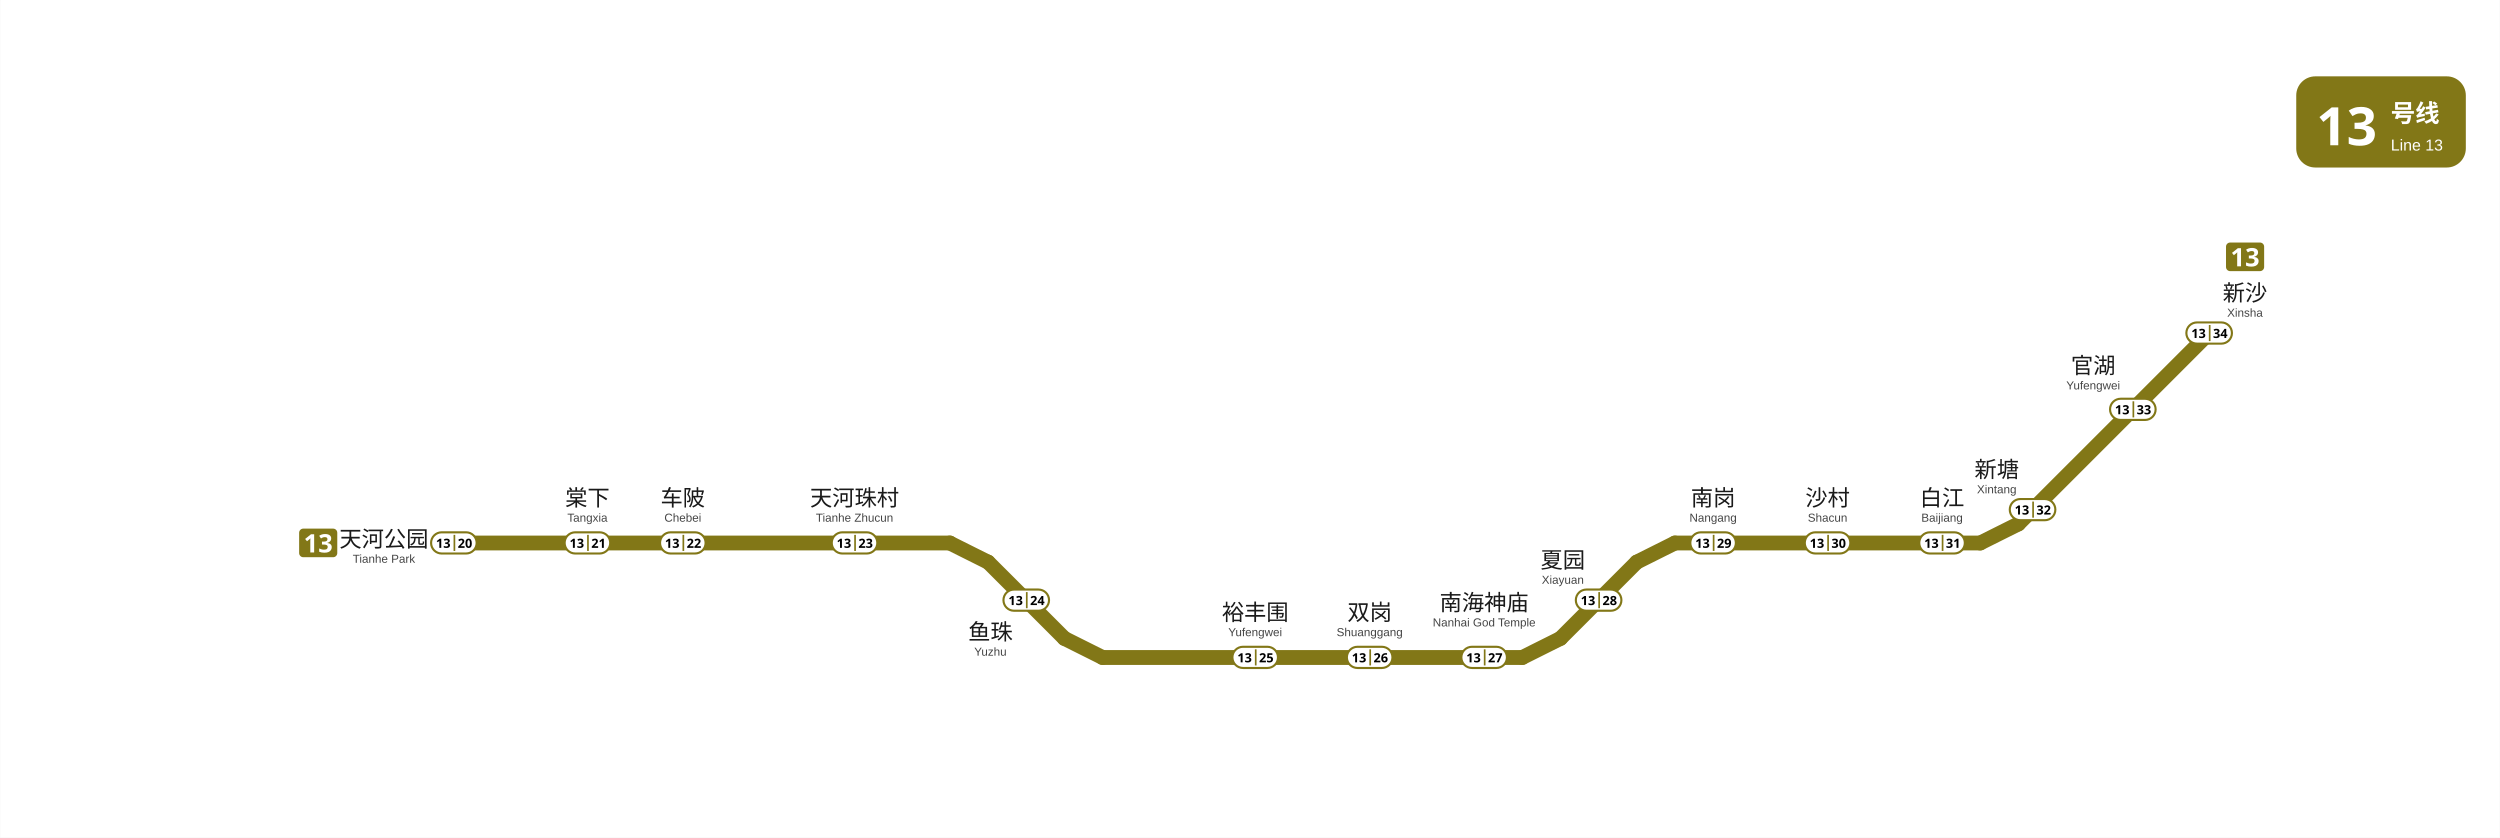
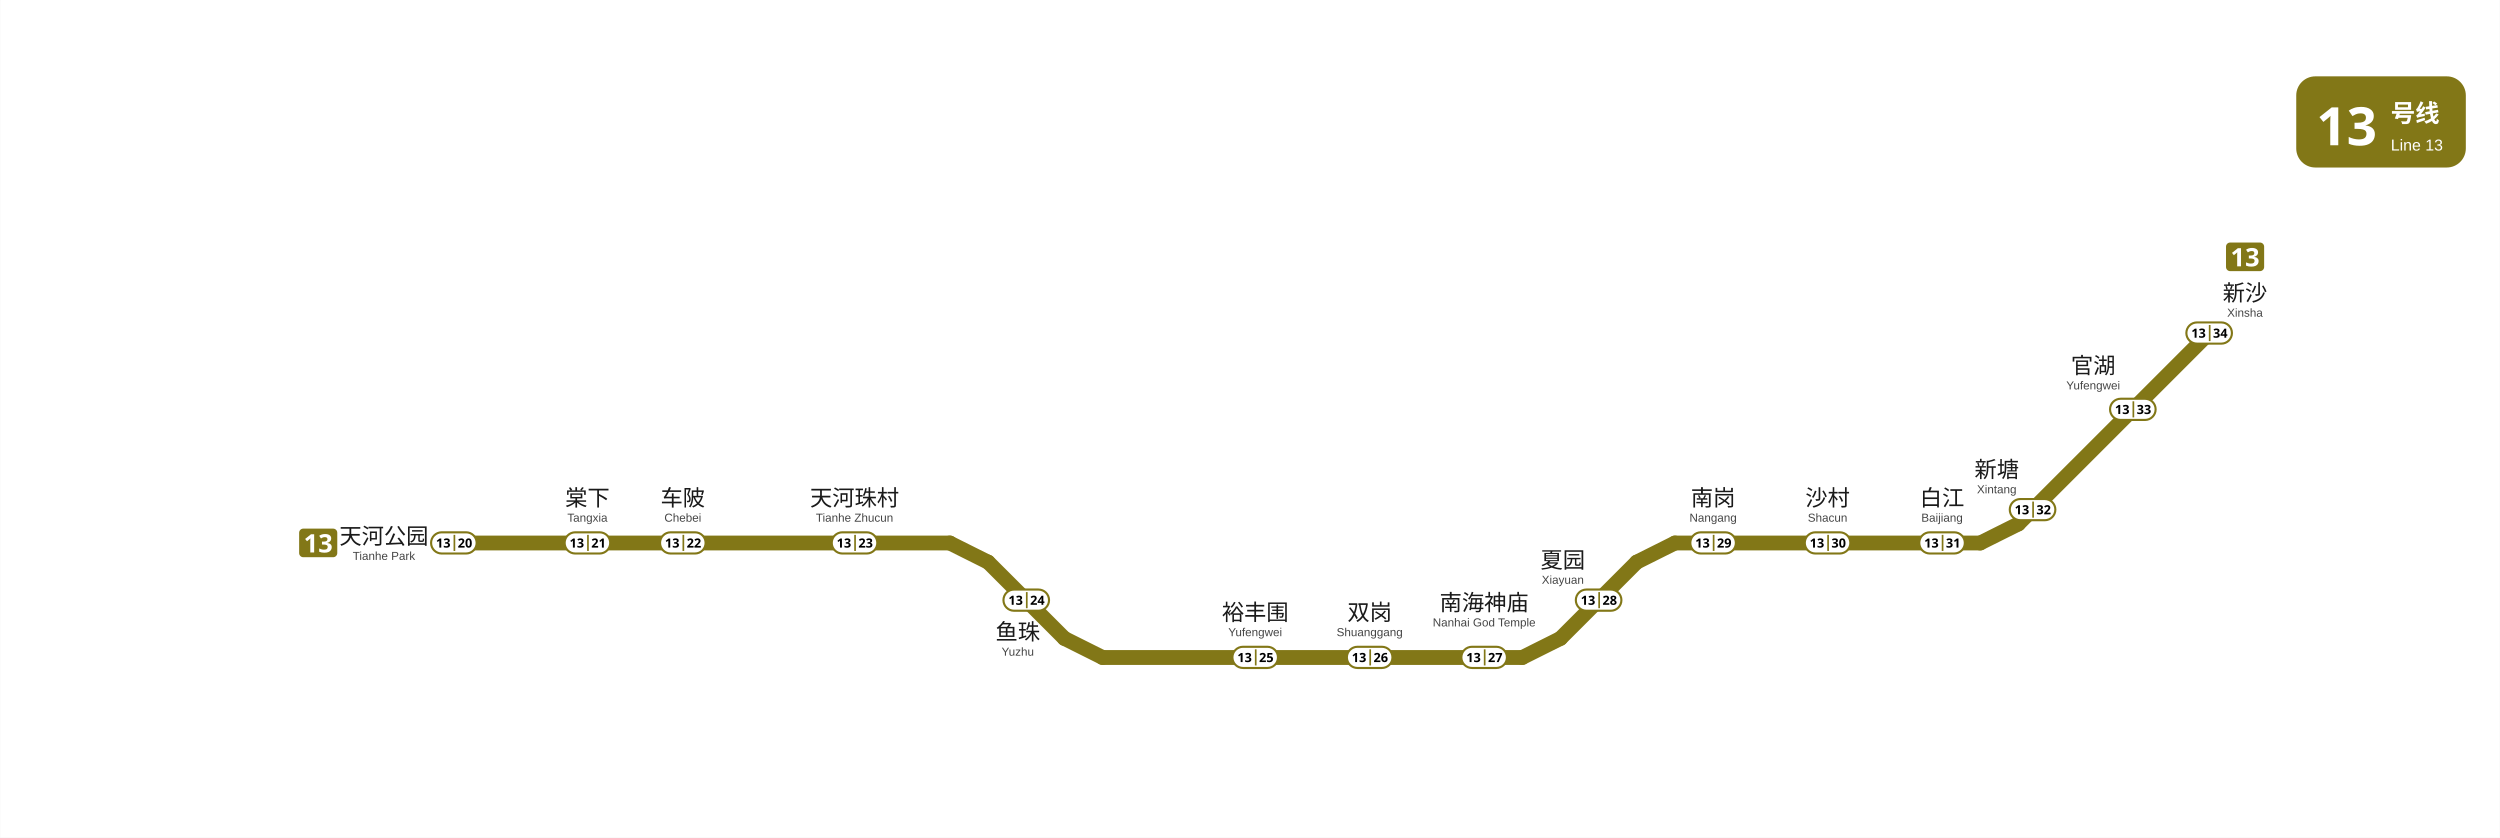
<svg xmlns="http://www.w3.org/2000/svg" viewBox="1662.5 754.1 1179.1 395.1" data-pins="南岗,南海神庙,双岗,夏园,天河公园,天河珠村,官湖,新塘,新沙,棠下,沙村,白江,裕丰围,车陂,鱼珠" width="1179" height="395">
  <rect x="1662.505" y="754.117" width="1179.078" height="395.133" fill="#ffffff" />
  <g id="走廊">
    <line x1="2596.50" y1="1010.25" x2="2452.50" y2="1010.25" style="fill:none;stroke:#827717;stroke-width:7;stroke-linecap:round" />
    <line x1="2380.50" y1="1064.25" x2="2182.50" y2="1064.25" style="fill:none;stroke:#827717;stroke-width:7;stroke-linecap:round" />
    <line x1="2164.50" y1="1055.25" x2="2128.50" y2="1019.25" style="fill:none;stroke:#827717;stroke-width:7;stroke-linecap:round" />
    <line x1="2434.50" y1="1019.25" x2="2398.50" y2="1055.25" style="fill:none;stroke:#827717;stroke-width:7;stroke-linecap:round" />
    <line x1="2704.50" y1="911.25" x2="2614.50" y2="1001.25" style="fill:none;stroke:#827717;stroke-width:7;stroke-linecap:round" />
    <line x1="2110.50" y1="1010.25" x2="1876.50" y2="1010.25" style="fill:none;stroke:#827717;stroke-width:7;stroke-linecap:round" />
    <line x1="2182.50" y1="1064.25" x2="2164.50" y2="1055.25" style="fill:none;stroke:#827717;stroke-width:7;stroke-linecap:round" />
    <line x1="2380.50" y1="1064.25" x2="2398.50" y2="1055.25" style="fill:none;stroke:#827717;stroke-width:7;stroke-linecap:round" />
    <line x1="2452.50" y1="1010.25" x2="2434.50" y2="1019.25" style="fill:none;stroke:#827717;stroke-width:7;stroke-linecap:round" />
    <line x1="2596.50" y1="1010.25" x2="2614.50" y2="1001.25" style="fill:none;stroke:#827717;stroke-width:7;stroke-linecap:round" />
    <line x1="2110.43" y1="1010.25" x2="2128.43" y2="1019.25" style="fill:none;stroke:#827717;stroke-width:7;stroke-linecap:round" />
  </g>
  <g id="线路徽标">
    <g data-badge="header" transform="translate(2745.58 790.117)" data-ink="#FFFFFF" data-box="2745.6,790.1,2825.6,833.1" data-chip="2745.6,790.1,2825.6,833.1">
      <rect x="0" y="0" width="80.0" height="43.0" rx="9.0" fill="#827717" />
      <text x="9.5" y="32.5" font-family="'Microsoft YaHei', sans-serif" font-size="25" font-weight="bold" fill="#FFFFFF">13</text>
      <text x="44.6" y="21.5" font-family="'Microsoft YaHei', sans-serif" font-size="11.5" font-weight="600" fill="#FFFFFF">号线</text>
      <text x="44.6" y="35.0" font-family="Arial, sans-serif" font-size="7.5" fill="#FFFFFF">Line 13</text>
    </g>
    <g data-badge="chip" transform="translate(1803.51 1003.46)" data-box="1803.5,1003.5,1821.5,1016.9">
      <path d="M16.04 13.49h-14.09c-1.07 0 -1.95 -0.88 -1.95 -1.95v-9.59c0 -1.07 0.88 -1.95 1.95 -1.95h14.09c1.07 0 1.95 0.88 1.95 1.95v9.59C17.99 12.61 17.11 13.49 16.04 13.49z" fill="#827717" />
      <path d="M7.08 11.24h-1.81v-4.96c0 -0.2 0 -0.47 0.01 -0.81c0.01 -0.34 0.02 -0.64 0.04 -0.89c-0.04 0.05 -0.13 0.13 -0.26 0.26c-0.13 0.12 -0.25 0.23 -0.37 0.33l-0.98 0.79l-0.88 -1.09l2.76 -2.2h1.49V11.24z" fill="#FFFFFF" />
      <path d="M15.12 4.59c0 0.59 -0.18 1.06 -0.53 1.42c-0.36 0.35 -0.79 0.59 -1.31 0.72v0.04c0.68 0.09 1.2 0.3 1.56 0.64c0.36 0.34 0.54 0.78 0.54 1.34c0 0.5 -0.12 0.94 -0.37 1.34c-0.24 0.4 -0.62 0.71 -1.13 0.94c-0.51 0.23 -1.16 0.34 -1.96 0.34c-0.93 0 -1.75 -0.16 -2.47 -0.47v-1.54c0.37 0.18 0.75 0.32 1.15 0.42s0.78 0.14 1.13 0.14c0.65 0 1.1 -0.11 1.36 -0.34c0.26 -0.22 0.39 -0.54 0.39 -0.95c0 -0.23 -0.06 -0.43 -0.18 -0.6s-0.33 -0.29 -0.63 -0.38c-0.3 -0.08 -0.72 -0.13 -1.25 -0.13h-0.65v-1.39h0.66c0.53 0 0.93 -0.05 1.21 -0.15c0.28 -0.1 0.46 -0.24 0.56 -0.41s0.15 -0.37 0.15 -0.59c0 -0.3 -0.09 -0.54 -0.28 -0.71c-0.19 -0.17 -0.5 -0.26 -0.94 -0.26c-0.41 0 -0.76 0.07 -1.07 0.22c-0.3 0.14 -0.56 0.28 -0.76 0.41l-0.84 -1.25c0.34 -0.24 0.73 -0.44 1.18 -0.6s0.99 -0.24 1.61 -0.24c0.88 0 1.58 0.18 2.09 0.53C14.86 3.44 15.12 3.94 15.12 4.59z" fill="#FFFFFF" />
    </g>
    <g data-badge="chip" transform="translate(2712.45 868.509)" data-box="2712.4,868.5,2730.4,882.0">
      <path d="M16.04 13.49h-14.09c-1.07 0 -1.95 -0.88 -1.95 -1.95v-9.59c0 -1.07 0.88 -1.95 1.95 -1.95h14.09c1.07 0 1.95 0.88 1.95 1.95v9.59C17.99 12.61 17.11 13.49 16.04 13.49z" fill="#827717" />
      <path d="M7.08 11.24h-1.81v-4.96c0 -0.2 0 -0.47 0.01 -0.81c0.01 -0.34 0.02 -0.64 0.04 -0.89c-0.04 0.05 -0.13 0.13 -0.26 0.26c-0.13 0.12 -0.25 0.23 -0.37 0.33l-0.98 0.79l-0.88 -1.09l2.76 -2.2h1.49V11.24z" fill="#FFFFFF" />
      <path d="M15.12 4.59c0 0.59 -0.18 1.06 -0.53 1.42c-0.36 0.35 -0.79 0.59 -1.31 0.72v0.04c0.68 0.09 1.2 0.3 1.56 0.64c0.36 0.34 0.54 0.78 0.54 1.34c0 0.5 -0.12 0.94 -0.37 1.34c-0.24 0.4 -0.62 0.71 -1.13 0.94c-0.51 0.23 -1.16 0.34 -1.96 0.34c-0.93 0 -1.75 -0.16 -2.47 -0.47v-1.54c0.37 0.18 0.75 0.32 1.15 0.42s0.78 0.14 1.13 0.14c0.65 0 1.1 -0.11 1.36 -0.34c0.26 -0.22 0.39 -0.54 0.39 -0.95c0 -0.23 -0.06 -0.43 -0.18 -0.6s-0.33 -0.29 -0.63 -0.38c-0.3 -0.08 -0.72 -0.13 -1.25 -0.13h-0.65v-1.39h0.66c0.53 0 0.93 -0.05 1.21 -0.15c0.28 -0.1 0.46 -0.24 0.56 -0.41s0.15 -0.37 0.15 -0.59c0 -0.3 -0.09 -0.54 -0.28 -0.71c-0.19 -0.17 -0.5 -0.26 -0.94 -0.26c-0.41 0 -0.76 0.07 -1.07 0.22c-0.3 0.14 -0.56 0.28 -0.76 0.41l-0.84 -1.25c0.34 -0.24 0.73 -0.44 1.18 -0.6s0.99 -0.24 1.61 -0.24c0.88 0 1.58 0.18 2.09 0.53C14.86 3.44 15.12 3.94 15.12 4.59z" fill="#FFFFFF" />
    </g>
  </g>
  <g id="站名标注" font-family="'Microsoft YaHei', 'PingFang SC', sans-serif">
-     <text x="1843.50" y="1012.08" text-anchor="middle" font-size="10.5" font-weight="500" fill="#1a1a1a">天河公园</text>
-     <text x="1843.50" y="1019.58" text-anchor="middle" font-size="5.5" font-family="Arial, sans-serif" fill="#444444">Tianhe Park</text>
+     <text x="1843.50" y="1010.73" text-anchor="middle" font-size="10.5" font-weight="500" fill="#1a1a1a">天河公园</text>
+     <text x="1843.50" y="1018.23" text-anchor="middle" font-size="5.5" font-family="Arial, sans-serif" fill="#444444">Tianhe Park</text>
    <text x="1939.50" y="992.70" text-anchor="middle" font-size="10.5" font-weight="500" fill="#1a1a1a">棠下</text>
    <text x="1939.50" y="1000.20" text-anchor="middle" font-size="5.5" font-family="Arial, sans-serif" fill="#444444">Tangxia</text>
    <text x="1984.50" y="992.70" text-anchor="middle" font-size="10.5" font-weight="500" fill="#1a1a1a">车陂</text>
    <text x="1984.50" y="1000.20" text-anchor="middle" font-size="5.5" font-family="Arial, sans-serif" fill="#444444">Chebei</text>
    <text x="2065.50" y="992.70" text-anchor="middle" font-size="10.5" font-weight="500" fill="#1a1a1a">天河珠村</text>
    <text x="2065.50" y="1000.20" text-anchor="middle" font-size="5.5" font-family="Arial, sans-serif" fill="#444444">Tianhe Zhucun</text>
-     <text x="2129.60" y="1055.90" text-anchor="middle" font-size="10.5" font-weight="500" fill="#1a1a1a">鱼珠</text>
-     <text x="2129.60" y="1063.40" text-anchor="middle" font-size="5.5" font-family="Arial, sans-serif" fill="#444444">Yuzhu</text>
+     <text x="2142.50" y="1055.90" text-anchor="middle" font-size="10.5" font-weight="500" fill="#1a1a1a">鱼珠</text>
+     <text x="2142.50" y="1063.40" text-anchor="middle" font-size="5.5" font-family="Arial, sans-serif" fill="#444444">Yuzhu</text>
    <text x="2254.50" y="1046.70" text-anchor="middle" font-size="10.5" font-weight="500" fill="#1a1a1a">裕丰围</text>
    <text x="2254.50" y="1054.20" text-anchor="middle" font-size="5.5" font-family="Arial, sans-serif" fill="#444444">Yufengwei</text>
    <text x="2308.50" y="1046.70" text-anchor="middle" font-size="10.5" font-weight="500" fill="#1a1a1a">双岗</text>
    <text x="2308.50" y="1054.20" text-anchor="middle" font-size="5.5" font-family="Arial, sans-serif" fill="#444444">Shuanggang</text>
    <text x="2362.50" y="1042.10" text-anchor="middle" font-size="10.5" font-weight="500" fill="#1a1a1a">南海神庙</text>
    <text x="2362.50" y="1049.60" text-anchor="middle" font-size="5.5" font-family="Arial, sans-serif" fill="#444444">Nanhai God Temple</text>
    <text x="2399.60" y="1022.00" text-anchor="middle" font-size="10.5" font-weight="500" fill="#1a1a1a">夏园</text>
    <text x="2399.60" y="1029.50" text-anchor="middle" font-size="5.5" font-family="Arial, sans-serif" fill="#444444">Xiayuan</text>
    <text x="2470.50" y="992.70" text-anchor="middle" font-size="10.5" font-weight="500" fill="#1a1a1a">南岗</text>
    <text x="2470.50" y="1000.20" text-anchor="middle" font-size="5.5" font-family="Arial, sans-serif" fill="#444444">Nangang</text>
    <text x="2524.50" y="992.70" text-anchor="middle" font-size="10.5" font-weight="500" fill="#1a1a1a">沙村</text>
    <text x="2524.50" y="1000.20" text-anchor="middle" font-size="5.5" font-family="Arial, sans-serif" fill="#444444">Shacun</text>
    <text x="2578.50" y="992.70" text-anchor="middle" font-size="10.5" font-weight="500" fill="#1a1a1a">白江</text>
    <text x="2578.50" y="1000.20" text-anchor="middle" font-size="5.5" font-family="Arial, sans-serif" fill="#444444">Baijiang</text>
    <text x="2649.80" y="930.30" text-anchor="middle" font-size="10.5" font-weight="500" fill="#1a1a1a">官湖</text>
    <text x="2649.80" y="937.80" text-anchor="middle" font-size="5.5" font-family="Arial, sans-serif" fill="#444444">Yufengwei</text>
    <text x="2721.40" y="896.00" text-anchor="middle" font-size="10.5" font-weight="500" fill="#1a1a1a">新沙</text>
    <text x="2721.40" y="903.50" text-anchor="middle" font-size="5.5" font-family="Arial, sans-serif" fill="#444444">Xinsha</text>
    <text x="2604.30" y="979.30" text-anchor="middle" font-size="10.5" font-weight="500" fill="#1a1a1a">新塘</text>
    <text x="2604.30" y="986.80" text-anchor="middle" font-size="5.5" font-family="Arial, sans-serif" fill="#444444">Xintang</text>
  </g>
  <g id="编号牌" font-family="'Microsoft YaHei', 'PingFang SC', sans-serif">
    <rect x="1865.75" y="1005.20" width="21.50" height="10.00" rx="5.00" fill="#FFFFFF" stroke="#827717" stroke-width="1.0" />
    <line x1="1876.75" y1="1006.40" x2="1876.75" y2="1014.00" stroke="#827717" stroke-width="0.8" />
-     <text x="1871.50" y="1010.20" text-anchor="middle" dominant-baseline="central" font-size="6.0" font-weight="700" fill="#000000">13</text>
-     <text x="1881.75" y="1010.20" text-anchor="middle" dominant-baseline="central" font-size="6.0" font-weight="700" fill="#000000">20</text>
+     <text x="1871.50" y="1010.08" text-anchor="middle" dominant-baseline="central" font-size="6.0" font-weight="700" fill="#000000">13</text>
+     <text x="1881.75" y="1010.08" text-anchor="middle" dominant-baseline="central" font-size="6.0" font-weight="700" fill="#000000">20</text>
    <rect x="1928.75" y="1005.20" width="21.50" height="10.00" rx="5.00" fill="#FFFFFF" stroke="#827717" stroke-width="1.0" />
    <line x1="1939.75" y1="1006.40" x2="1939.75" y2="1014.00" stroke="#827717" stroke-width="0.8" />
-     <text x="1934.50" y="1010.20" text-anchor="middle" dominant-baseline="central" font-size="6.0" font-weight="700" fill="#000000">13</text>
-     <text x="1944.75" y="1010.20" text-anchor="middle" dominant-baseline="central" font-size="6.0" font-weight="700" fill="#000000">21</text>
+     <text x="1934.50" y="1010.08" text-anchor="middle" dominant-baseline="central" font-size="6.0" font-weight="700" fill="#000000">13</text>
+     <text x="1944.75" y="1010.08" text-anchor="middle" dominant-baseline="central" font-size="6.0" font-weight="700" fill="#000000">21</text>
    <rect x="1973.75" y="1005.20" width="21.50" height="10.00" rx="5.00" fill="#FFFFFF" stroke="#827717" stroke-width="1.0" />
    <line x1="1984.75" y1="1006.40" x2="1984.75" y2="1014.00" stroke="#827717" stroke-width="0.8" />
-     <text x="1979.50" y="1010.20" text-anchor="middle" dominant-baseline="central" font-size="6.0" font-weight="700" fill="#000000">13</text>
-     <text x="1989.75" y="1010.20" text-anchor="middle" dominant-baseline="central" font-size="6.0" font-weight="700" fill="#000000">22</text>
+     <text x="1979.50" y="1010.08" text-anchor="middle" dominant-baseline="central" font-size="6.0" font-weight="700" fill="#000000">13</text>
+     <text x="1989.75" y="1010.08" text-anchor="middle" dominant-baseline="central" font-size="6.0" font-weight="700" fill="#000000">22</text>
    <rect x="2054.75" y="1005.20" width="21.50" height="10.00" rx="5.00" fill="#FFFFFF" stroke="#827717" stroke-width="1.0" />
    <line x1="2065.75" y1="1006.40" x2="2065.75" y2="1014.00" stroke="#827717" stroke-width="0.8" />
-     <text x="2060.50" y="1010.20" text-anchor="middle" dominant-baseline="central" font-size="6.0" font-weight="700" fill="#000000">13</text>
-     <text x="2070.75" y="1010.20" text-anchor="middle" dominant-baseline="central" font-size="6.0" font-weight="700" fill="#000000">23</text>
+     <text x="2060.50" y="1010.08" text-anchor="middle" dominant-baseline="central" font-size="6.0" font-weight="700" fill="#000000">13</text>
+     <text x="2070.75" y="1010.08" text-anchor="middle" dominant-baseline="central" font-size="6.0" font-weight="700" fill="#000000">23</text>
    <rect x="2135.75" y="1032.20" width="21.50" height="10.00" rx="5.00" fill="#FFFFFF" stroke="#827717" stroke-width="1.0" />
    <line x1="2146.75" y1="1033.40" x2="2146.75" y2="1041.00" stroke="#827717" stroke-width="0.8" />
-     <text x="2141.50" y="1037.20" text-anchor="middle" dominant-baseline="central" font-size="6.0" font-weight="700" fill="#000000">13</text>
-     <text x="2151.75" y="1037.20" text-anchor="middle" dominant-baseline="central" font-size="6.0" font-weight="700" fill="#000000">24</text>
+     <text x="2141.50" y="1037.08" text-anchor="middle" dominant-baseline="central" font-size="6.0" font-weight="700" fill="#000000">13</text>
+     <text x="2151.75" y="1037.08" text-anchor="middle" dominant-baseline="central" font-size="6.0" font-weight="700" fill="#000000">24</text>
    <rect x="2243.75" y="1059.20" width="21.50" height="10.00" rx="5.00" fill="#FFFFFF" stroke="#827717" stroke-width="1.0" />
    <line x1="2254.75" y1="1060.40" x2="2254.75" y2="1068.00" stroke="#827717" stroke-width="0.8" />
-     <text x="2249.50" y="1064.20" text-anchor="middle" dominant-baseline="central" font-size="6.0" font-weight="700" fill="#000000">13</text>
-     <text x="2259.75" y="1064.20" text-anchor="middle" dominant-baseline="central" font-size="6.0" font-weight="700" fill="#000000">25</text>
+     <text x="2249.50" y="1064.08" text-anchor="middle" dominant-baseline="central" font-size="6.0" font-weight="700" fill="#000000">13</text>
+     <text x="2259.75" y="1064.08" text-anchor="middle" dominant-baseline="central" font-size="6.0" font-weight="700" fill="#000000">25</text>
    <rect x="2297.75" y="1059.20" width="21.50" height="10.00" rx="5.00" fill="#FFFFFF" stroke="#827717" stroke-width="1.0" />
    <line x1="2308.75" y1="1060.40" x2="2308.75" y2="1068.00" stroke="#827717" stroke-width="0.8" />
-     <text x="2303.50" y="1064.20" text-anchor="middle" dominant-baseline="central" font-size="6.0" font-weight="700" fill="#000000">13</text>
-     <text x="2313.75" y="1064.20" text-anchor="middle" dominant-baseline="central" font-size="6.0" font-weight="700" fill="#000000">26</text>
+     <text x="2303.50" y="1064.08" text-anchor="middle" dominant-baseline="central" font-size="6.0" font-weight="700" fill="#000000">13</text>
+     <text x="2313.75" y="1064.08" text-anchor="middle" dominant-baseline="central" font-size="6.0" font-weight="700" fill="#000000">26</text>
    <rect x="2351.75" y="1059.20" width="21.50" height="10.00" rx="5.00" fill="#FFFFFF" stroke="#827717" stroke-width="1.0" />
    <line x1="2362.75" y1="1060.40" x2="2362.75" y2="1068.00" stroke="#827717" stroke-width="0.8" />
-     <text x="2357.50" y="1064.20" text-anchor="middle" dominant-baseline="central" font-size="6.0" font-weight="700" fill="#000000">13</text>
-     <text x="2367.75" y="1064.20" text-anchor="middle" dominant-baseline="central" font-size="6.0" font-weight="700" fill="#000000">27</text>
+     <text x="2357.50" y="1064.08" text-anchor="middle" dominant-baseline="central" font-size="6.0" font-weight="700" fill="#000000">13</text>
+     <text x="2367.75" y="1064.08" text-anchor="middle" dominant-baseline="central" font-size="6.0" font-weight="700" fill="#000000">27</text>
    <rect x="2405.75" y="1032.20" width="21.50" height="10.00" rx="5.00" fill="#FFFFFF" stroke="#827717" stroke-width="1.0" />
    <line x1="2416.75" y1="1033.40" x2="2416.75" y2="1041.00" stroke="#827717" stroke-width="0.8" />
-     <text x="2411.50" y="1037.20" text-anchor="middle" dominant-baseline="central" font-size="6.0" font-weight="700" fill="#000000">13</text>
-     <text x="2421.75" y="1037.20" text-anchor="middle" dominant-baseline="central" font-size="6.0" font-weight="700" fill="#000000">28</text>
+     <text x="2411.50" y="1037.08" text-anchor="middle" dominant-baseline="central" font-size="6.0" font-weight="700" fill="#000000">13</text>
+     <text x="2421.75" y="1037.08" text-anchor="middle" dominant-baseline="central" font-size="6.0" font-weight="700" fill="#000000">28</text>
    <rect x="2459.75" y="1005.20" width="21.50" height="10.00" rx="5.00" fill="#FFFFFF" stroke="#827717" stroke-width="1.0" />
    <line x1="2470.75" y1="1006.40" x2="2470.75" y2="1014.00" stroke="#827717" stroke-width="0.8" />
-     <text x="2465.50" y="1010.20" text-anchor="middle" dominant-baseline="central" font-size="6.0" font-weight="700" fill="#000000">13</text>
-     <text x="2475.75" y="1010.20" text-anchor="middle" dominant-baseline="central" font-size="6.0" font-weight="700" fill="#000000">29</text>
+     <text x="2465.50" y="1010.08" text-anchor="middle" dominant-baseline="central" font-size="6.0" font-weight="700" fill="#000000">13</text>
+     <text x="2475.75" y="1010.08" text-anchor="middle" dominant-baseline="central" font-size="6.0" font-weight="700" fill="#000000">29</text>
    <rect x="2513.75" y="1005.20" width="21.50" height="10.00" rx="5.00" fill="#FFFFFF" stroke="#827717" stroke-width="1.0" />
    <line x1="2524.75" y1="1006.40" x2="2524.75" y2="1014.00" stroke="#827717" stroke-width="0.8" />
-     <text x="2519.50" y="1010.20" text-anchor="middle" dominant-baseline="central" font-size="6.0" font-weight="700" fill="#000000">13</text>
-     <text x="2529.75" y="1010.20" text-anchor="middle" dominant-baseline="central" font-size="6.0" font-weight="700" fill="#000000">30</text>
+     <text x="2519.50" y="1010.08" text-anchor="middle" dominant-baseline="central" font-size="6.0" font-weight="700" fill="#000000">13</text>
+     <text x="2529.75" y="1010.08" text-anchor="middle" dominant-baseline="central" font-size="6.0" font-weight="700" fill="#000000">30</text>
    <rect x="2567.75" y="1005.20" width="21.50" height="10.00" rx="5.00" fill="#FFFFFF" stroke="#827717" stroke-width="1.0" />
    <line x1="2578.75" y1="1006.40" x2="2578.75" y2="1014.00" stroke="#827717" stroke-width="0.8" />
-     <text x="2573.50" y="1010.20" text-anchor="middle" dominant-baseline="central" font-size="6.0" font-weight="700" fill="#000000">13</text>
-     <text x="2583.75" y="1010.20" text-anchor="middle" dominant-baseline="central" font-size="6.0" font-weight="700" fill="#000000">31</text>
+     <text x="2573.50" y="1010.08" text-anchor="middle" dominant-baseline="central" font-size="6.0" font-weight="700" fill="#000000">13</text>
+     <text x="2583.75" y="1010.08" text-anchor="middle" dominant-baseline="central" font-size="6.0" font-weight="700" fill="#000000">31</text>
    <rect x="2610.45" y="989.50" width="21.50" height="10.00" rx="5.00" fill="#FFFFFF" stroke="#827717" stroke-width="1.0" />
    <line x1="2621.45" y1="990.70" x2="2621.45" y2="998.30" stroke="#827717" stroke-width="0.8" />
-     <text x="2616.20" y="994.50" text-anchor="middle" dominant-baseline="central" font-size="6.0" font-weight="700" fill="#000000">13</text>
-     <text x="2626.45" y="994.50" text-anchor="middle" dominant-baseline="central" font-size="6.0" font-weight="700" fill="#000000">32</text>
+     <text x="2616.20" y="994.38" text-anchor="middle" dominant-baseline="central" font-size="6.0" font-weight="700" fill="#000000">13</text>
+     <text x="2626.45" y="994.38" text-anchor="middle" dominant-baseline="central" font-size="6.0" font-weight="700" fill="#000000">32</text>
    <rect x="2657.75" y="942.20" width="21.50" height="10.00" rx="5.00" fill="#FFFFFF" stroke="#827717" stroke-width="1.0" />
    <line x1="2668.75" y1="943.40" x2="2668.75" y2="951.00" stroke="#827717" stroke-width="0.8" />
-     <text x="2663.50" y="947.20" text-anchor="middle" dominant-baseline="central" font-size="6.0" font-weight="700" fill="#000000">13</text>
-     <text x="2673.75" y="947.20" text-anchor="middle" dominant-baseline="central" font-size="6.0" font-weight="700" fill="#000000">33</text>
+     <text x="2663.50" y="947.08" text-anchor="middle" dominant-baseline="central" font-size="6.0" font-weight="700" fill="#000000">13</text>
+     <text x="2673.75" y="947.08" text-anchor="middle" dominant-baseline="central" font-size="6.0" font-weight="700" fill="#000000">33</text>
    <rect x="2693.75" y="906.20" width="21.50" height="10.00" rx="5.00" fill="#FFFFFF" stroke="#827717" stroke-width="1.0" />
    <line x1="2704.75" y1="907.40" x2="2704.75" y2="915.00" stroke="#827717" stroke-width="0.8" />
-     <text x="2699.50" y="911.20" text-anchor="middle" dominant-baseline="central" font-size="6.0" font-weight="700" fill="#000000">13</text>
-     <text x="2709.75" y="911.20" text-anchor="middle" dominant-baseline="central" font-size="6.0" font-weight="700" fill="#000000">34</text>
+     <text x="2699.50" y="911.08" text-anchor="middle" dominant-baseline="central" font-size="6.0" font-weight="700" fill="#000000">13</text>
+     <text x="2709.75" y="911.08" text-anchor="middle" dominant-baseline="central" font-size="6.0" font-weight="700" fill="#000000">34</text>
  </g>
</svg>
